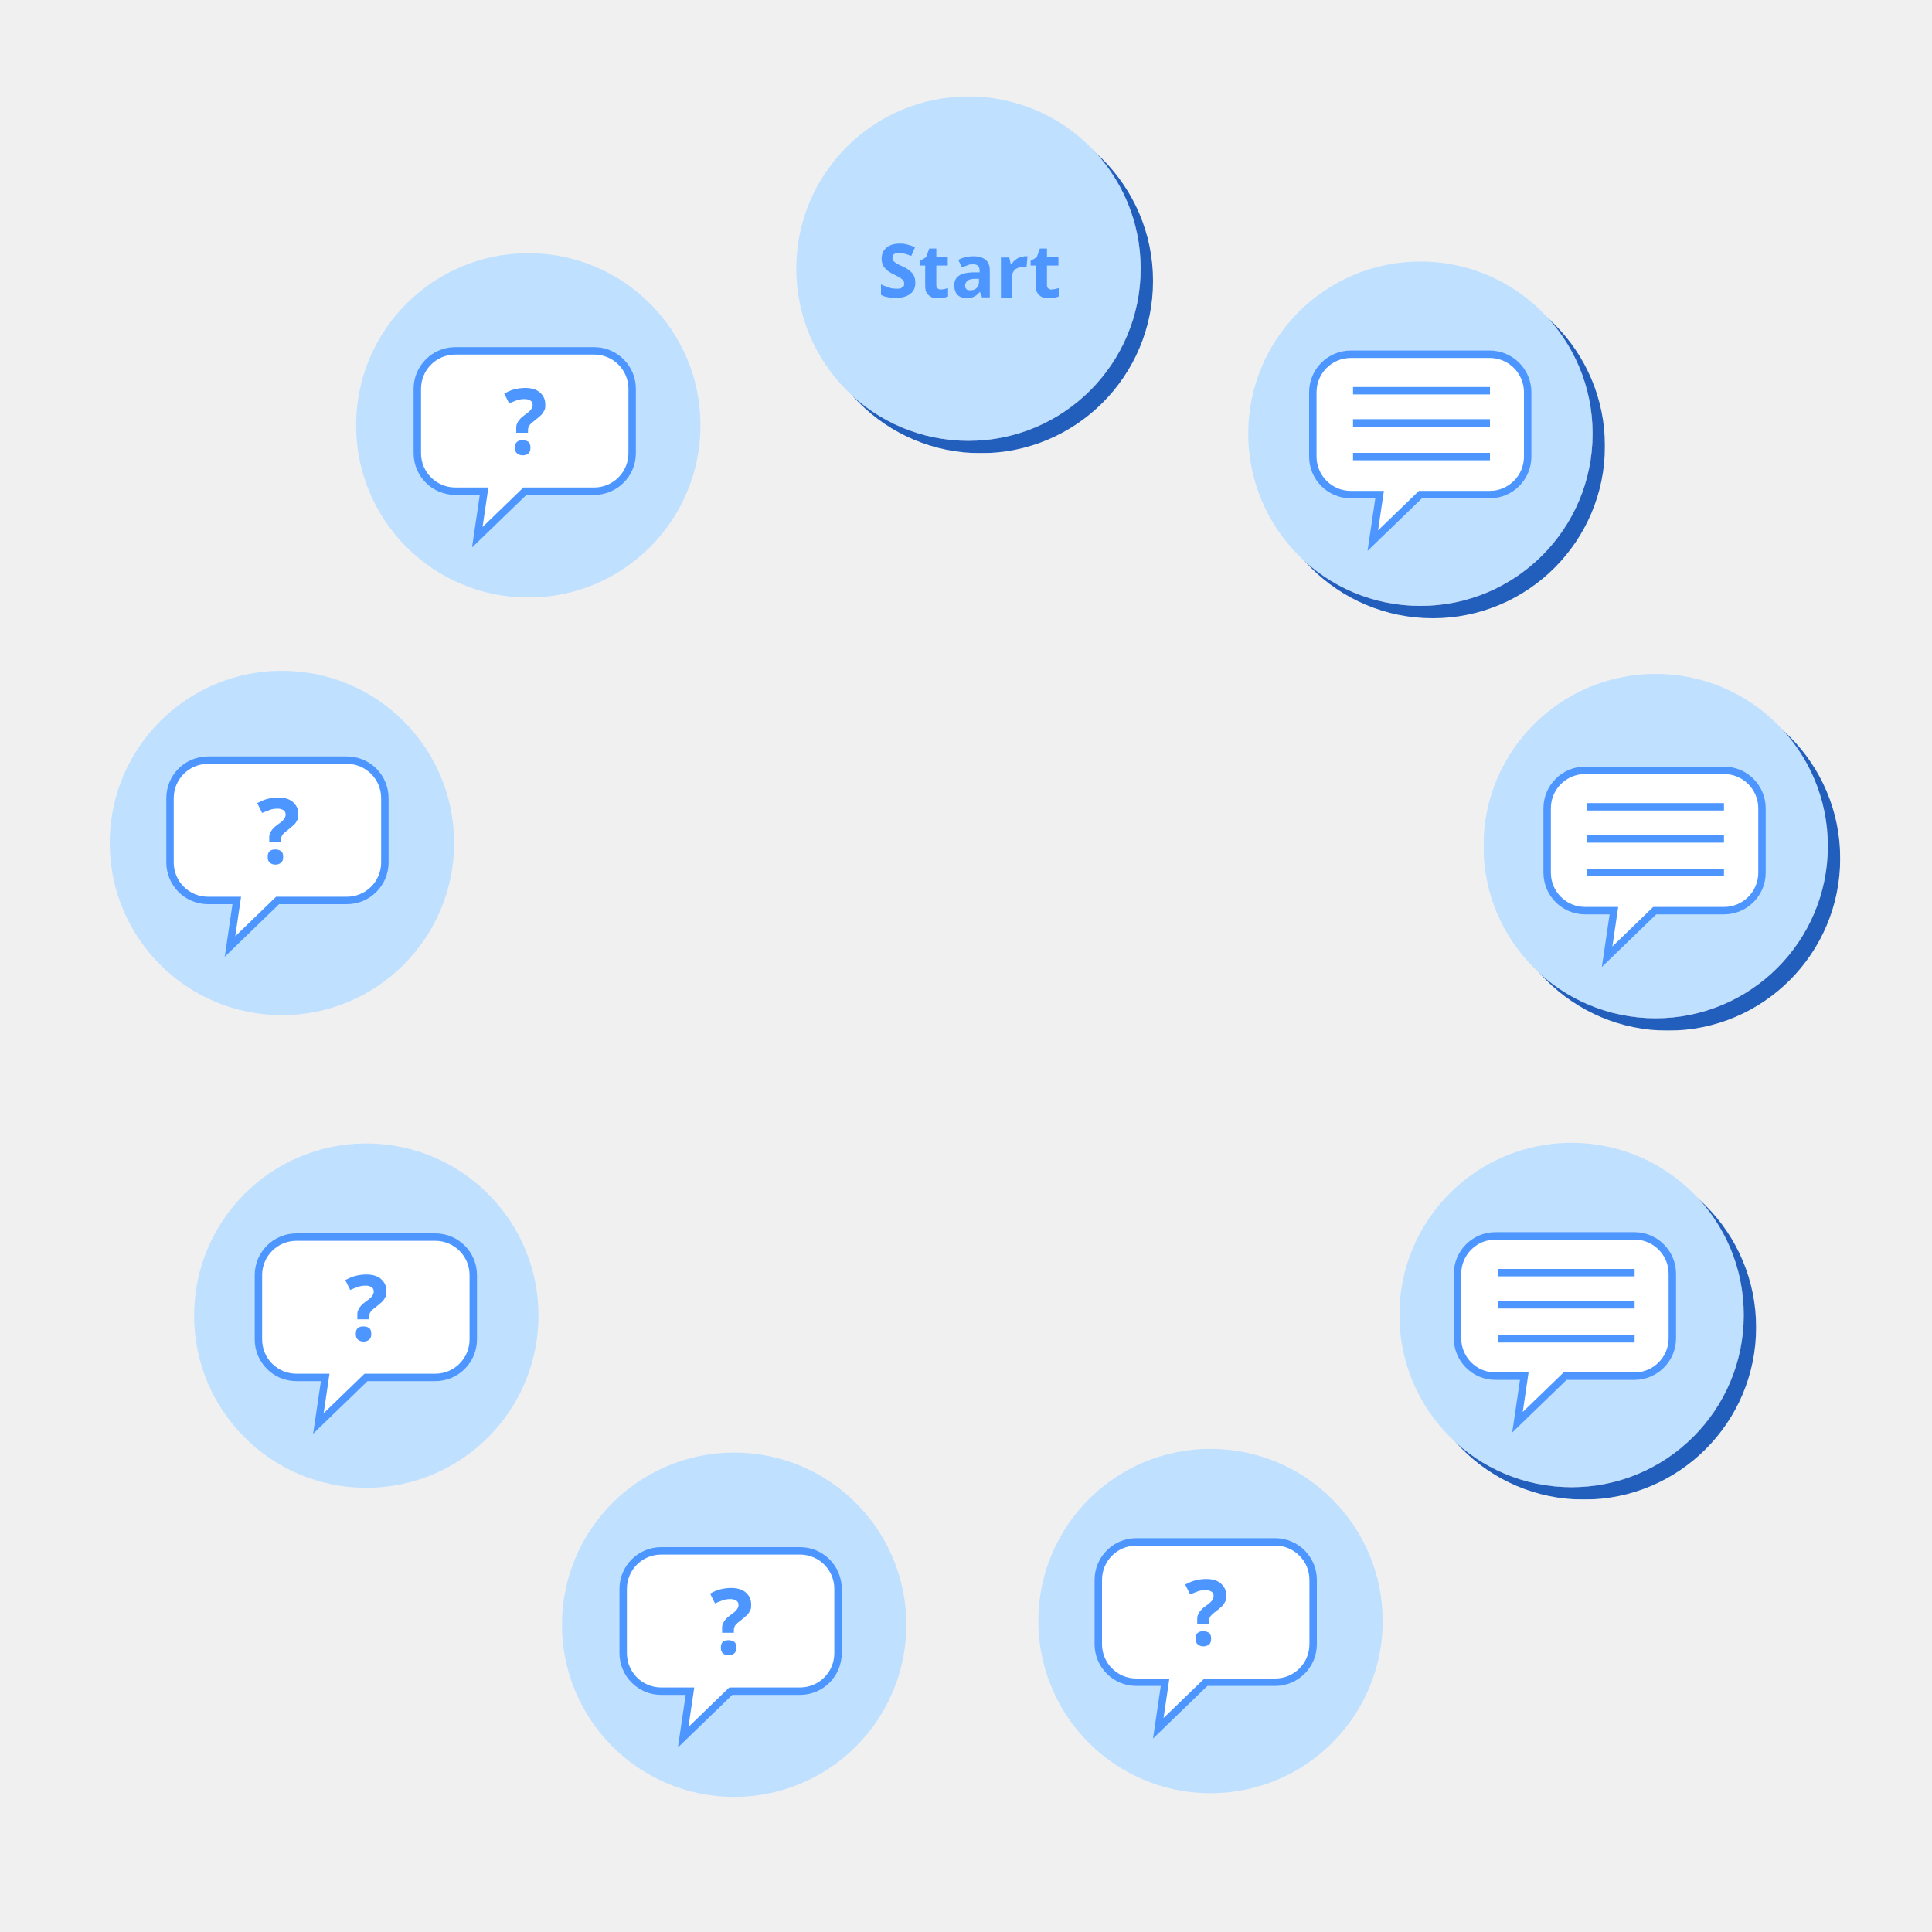
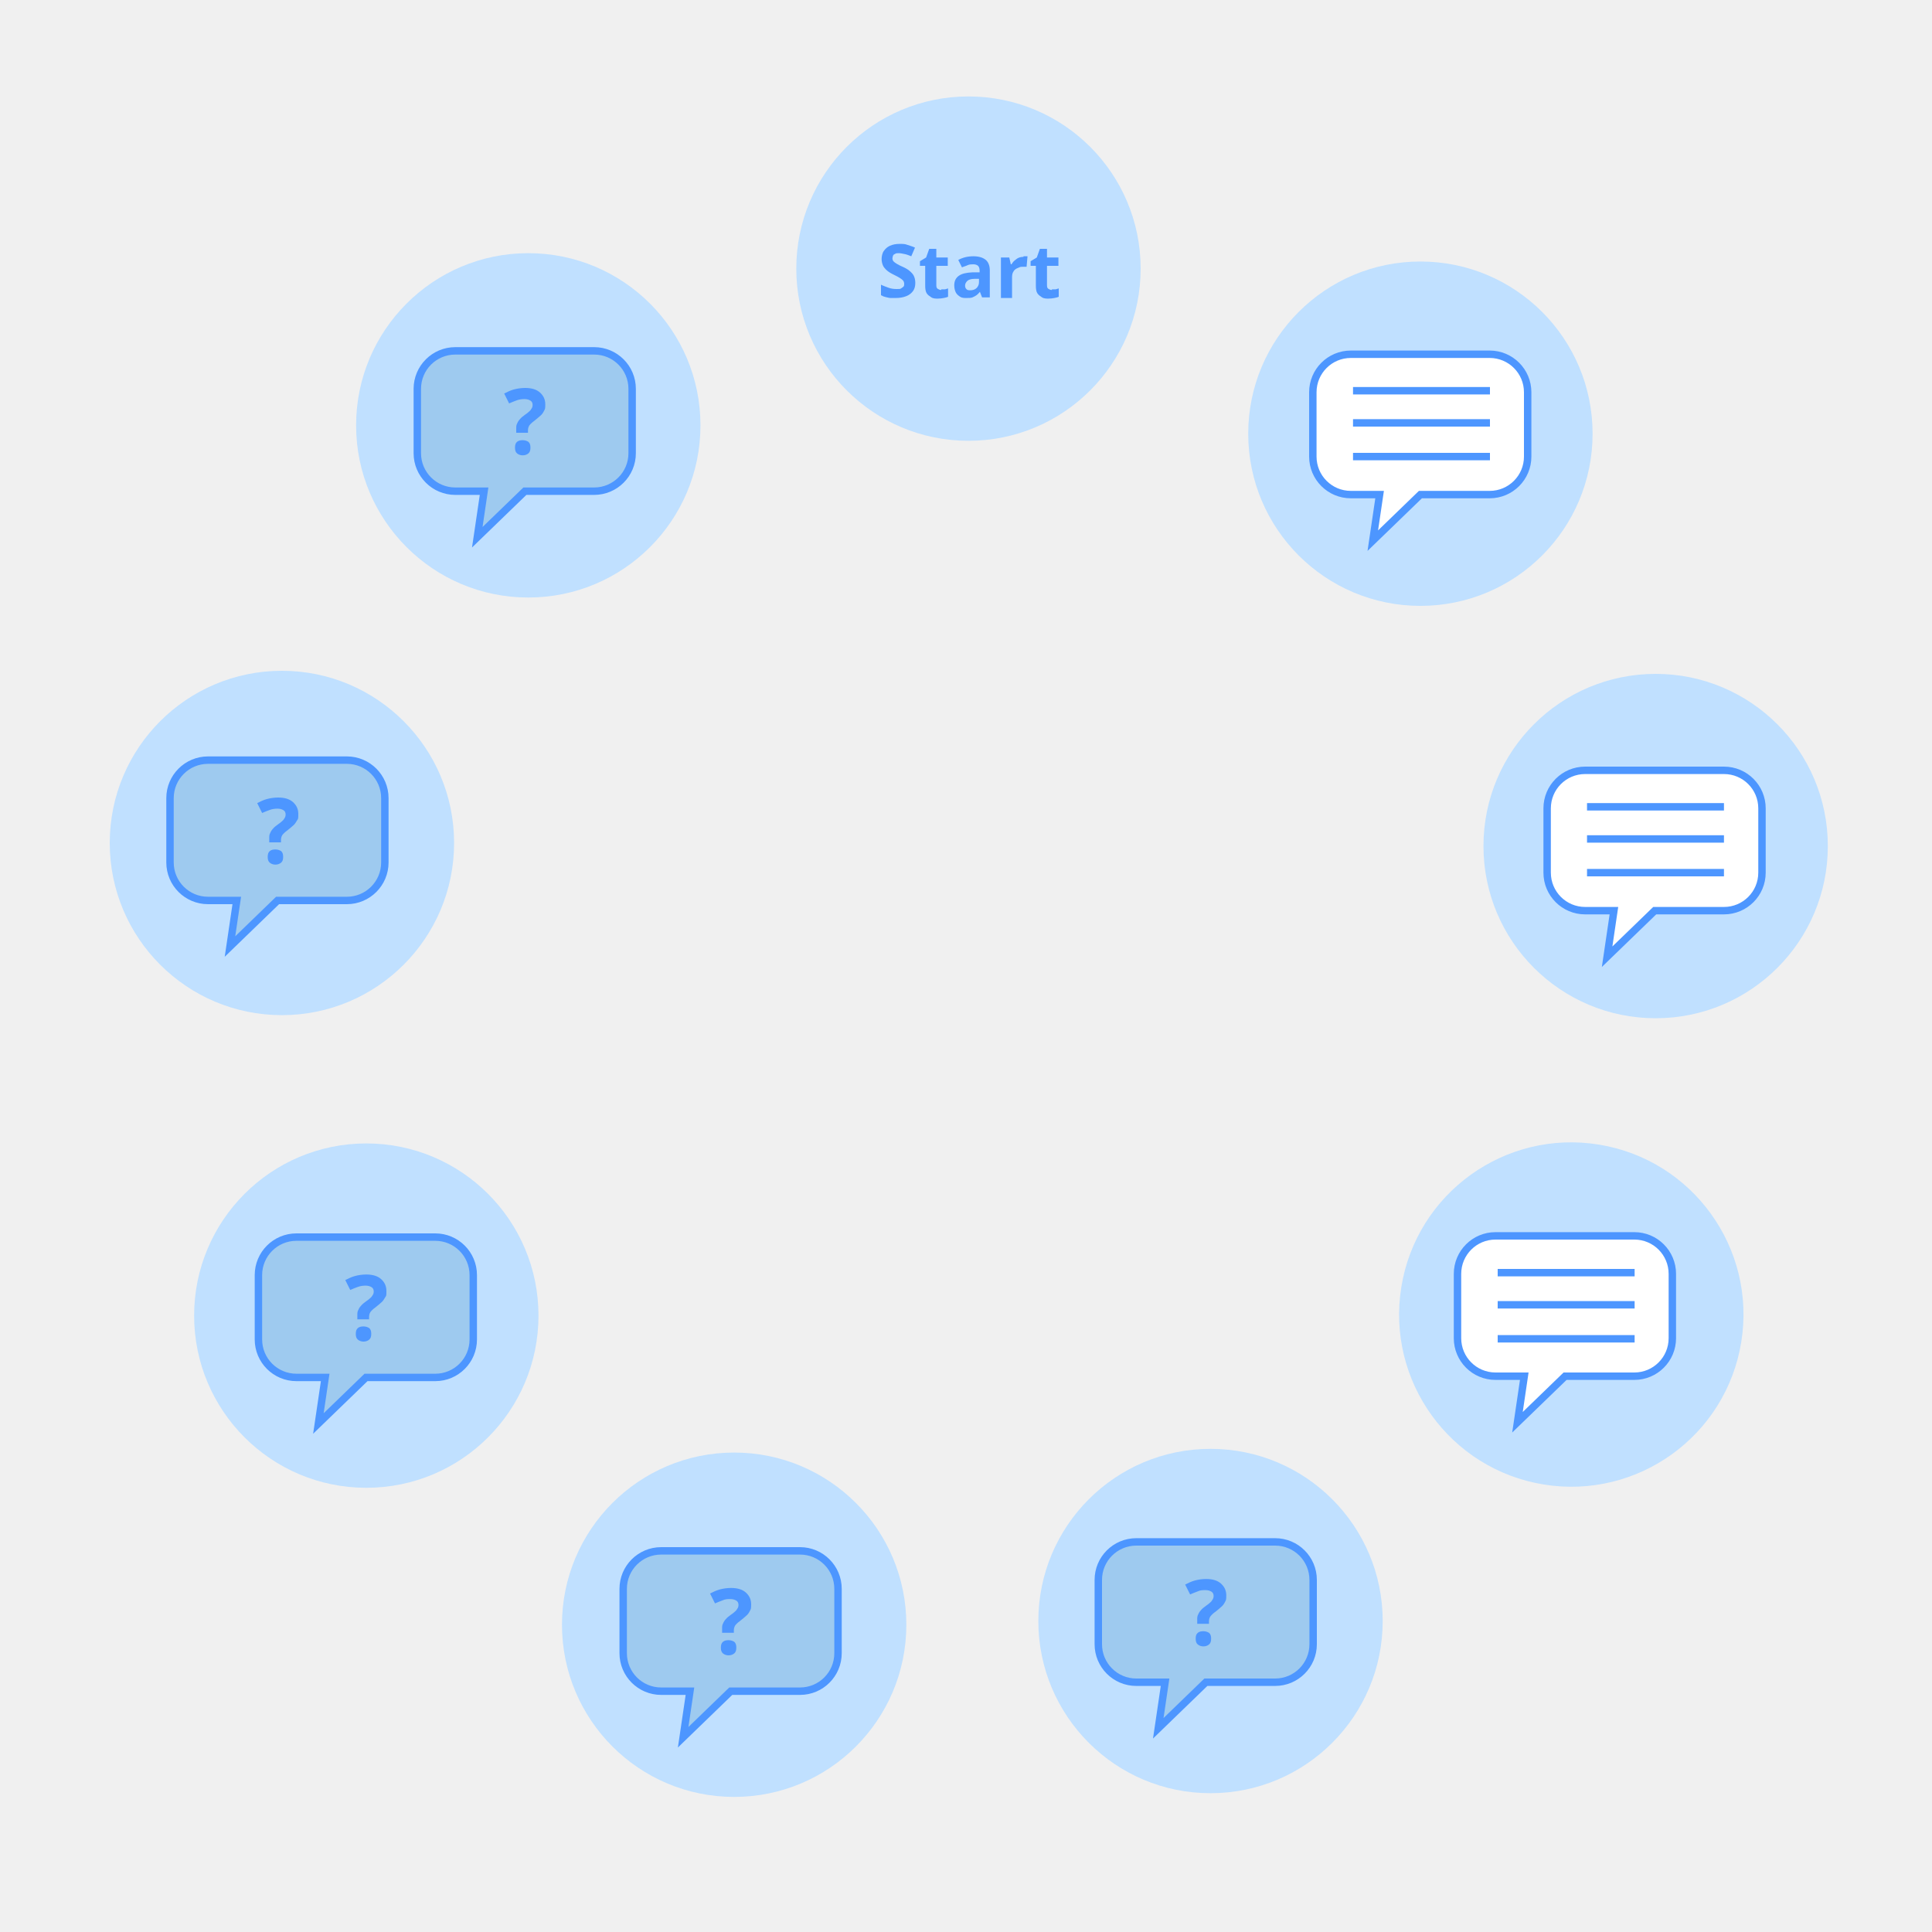
<svg xmlns="http://www.w3.org/2000/svg" id="Antw_3" version="1.1" viewBox="0 0 625 625">
-   <defs>
-     <filter id="drop-shadow-1" x="403.8" y="84.6" width="115.4" height="115.4" filterUnits="userSpaceOnUse">
-       <feOffset dx="4" dy="4" />
-       <feGaussianBlur result="blur" stdDeviation="0" />
-       <feFlood flood-color="#245ebc" flood-opacity="1" />
-       <feComposite in2="blur" operator="in" />
-       <feComposite in="SourceGraphic" />
-     </filter>
-     <filter id="drop-shadow-2" x="480" y="218" width="115.4" height="115.4" filterUnits="userSpaceOnUse">
-       <feOffset dx="4" dy="4" />
-       <feGaussianBlur result="blur1" stdDeviation="0" />
-       <feFlood flood-color="#245ebc" flood-opacity="1" />
-       <feComposite in2="blur1" operator="in" />
-       <feComposite in="SourceGraphic" />
-     </filter>
-     <filter id="drop-shadow-3" x="452.8" y="369.7" width="115.4" height="115.4" filterUnits="userSpaceOnUse">
-       <feOffset dx="4" dy="4" />
-       <feGaussianBlur result="blur2" stdDeviation="0" />
-       <feFlood flood-color="#245ebc" flood-opacity="1" />
-       <feComposite in2="blur2" operator="in" />
-       <feComposite in="SourceGraphic" />
-     </filter>
-     <filter id="drop-shadow-4" x="257.6" y="31.2" width="115.4" height="115.4" filterUnits="userSpaceOnUse">
-       <feOffset dx="4" dy="4" />
-       <feGaussianBlur result="blur3" stdDeviation="0" />
-       <feFlood flood-color="#245ebc" flood-opacity="1" />
-       <feComposite in2="blur3" operator="in" />
-       <feComposite in="SourceGraphic" />
-     </filter>
-   </defs>
-   <g filter="url(#drop-shadow-1)">
+   <g>
    <circle cx="459.5" cy="140.3" r="55.7" fill="#c0e0ff" />
-     <path d="M437.1,114.6h44.8c6.8,0,12.3,5.5,12.3,12.3v20.8c0,6.8-5.5,12.3-12.3,12.3h-22.4s-15.4,14.9-15.4,14.9l2.2-14.9h-9.3c-6.8,0-12.3-5.5-12.3-12.3v-20.8c0-6.8,5.5-12.3,12.3-12.3Z" fill="#fff" stroke="#4d96ff" stroke-miterlimit="10" stroke-width="2.4" />
+     <path d="M437.1,114.6h44.8c6.8,0,12.3,5.5,12.3,12.3v20.8c0,6.8-5.5,12.3-12.3,12.3h-22.4l-15.4,14.9,2.2-14.9h-9.3c-6.8,0-12.3-5.5-12.3-12.3v-20.8c0-6.8,5.5-12.3,12.3-12.3h0Z" fill="#fff" stroke="#4d96ff" stroke-miterlimit="10" stroke-width="2.4" />
    <line x1="437.7" y1="126.4" x2="482" y2="126.4" fill="none" stroke="#4d96ff" stroke-miterlimit="10" stroke-width="2.4" />
    <line x1="437.7" y1="136.8" x2="482" y2="136.8" fill="none" stroke="#4d96ff" stroke-miterlimit="10" stroke-width="2.4" />
    <line x1="437.7" y1="147.7" x2="482" y2="147.7" fill="none" stroke="#4d96ff" stroke-miterlimit="10" stroke-width="2.4" />
  </g>
-   <g filter="url(#drop-shadow-2)">
+   <g>
    <circle cx="535.6" cy="273.7" r="55.7" fill="#c0e0ff" />
-     <path d="M512.9,249.2h44.8c6.8,0,12.3,5.5,12.3,12.3v20.8c0,6.8-5.5,12.3-12.3,12.3h-22.4s-15.4,14.9-15.4,14.9l2.2-14.9h-9.3c-6.8,0-12.3-5.5-12.3-12.3v-20.8c0-6.8,5.5-12.3,12.3-12.3Z" fill="#fff" stroke="#4d96ff" stroke-miterlimit="10" stroke-width="2.4" />
+     <path d="M512.9,249.2h44.8c6.8,0,12.3,5.5,12.3,12.3v20.8c0,6.8-5.5,12.3-12.3,12.3h-22.4l-15.4,14.9,2.2-14.9h-9.3c-6.8,0-12.3-5.5-12.3-12.3v-20.8c0-6.8,5.5-12.3,12.3-12.3h.1Z" fill="#fff" stroke="#4d96ff" stroke-miterlimit="10" stroke-width="2.4" />
    <line x1="513.4" y1="261" x2="557.7" y2="261" fill="none" stroke="#4d96ff" stroke-miterlimit="10" stroke-width="2.4" />
    <line x1="513.4" y1="271.4" x2="557.7" y2="271.4" fill="none" stroke="#4d96ff" stroke-miterlimit="10" stroke-width="2.4" />
    <line x1="513.4" y1="282.3" x2="557.7" y2="282.3" fill="none" stroke="#4d96ff" stroke-miterlimit="10" stroke-width="2.4" />
  </g>
-   <g filter="url(#drop-shadow-3)">
-     <circle cx="508.4" cy="425.4" r="55.7" fill="#c0e0ff" />
-     <path d="M483.9,399.8h44.8c6.8,0,12.3,5.5,12.3,12.3v20.8c0,6.8-5.5,12.3-12.3,12.3h-22.4s-15.4,14.9-15.4,14.9l2.2-14.9h-9.3c-6.8,0-12.3-5.5-12.3-12.3v-20.8c0-6.8,5.5-12.3,12.3-12.3Z" fill="#fff" stroke="#4d96ff" stroke-miterlimit="10" stroke-width="2.4" />
+   <g>
+     <circle cx="508.4" cy="425.4" r="55.7" transform="translate(7.1 859.1) rotate(-80.8)" fill="#c0e0ff" />
+     <path d="M483.9,399.8h44.8c6.8,0,12.3,5.5,12.3,12.3v20.8c0,6.8-5.5,12.3-12.3,12.3h-22.4l-15.4,14.9,2.2-14.9h-9.3c-6.8,0-12.3-5.5-12.3-12.3v-20.8c0-6.8,5.5-12.3,12.3-12.3h0Z" fill="#fff" stroke="#4d96ff" stroke-miterlimit="10" stroke-width="2.4" />
    <line x1="484.5" y1="411.7" x2="528.8" y2="411.7" fill="none" stroke="#4d96ff" stroke-miterlimit="10" stroke-width="2.4" />
    <line x1="484.5" y1="422.1" x2="528.8" y2="422.1" fill="none" stroke="#4d96ff" stroke-miterlimit="10" stroke-width="2.4" />
    <line x1="484.5" y1="433.1" x2="528.8" y2="433.1" fill="none" stroke="#4d96ff" stroke-miterlimit="10" stroke-width="2.4" />
  </g>
  <g>
    <circle cx="391.6" cy="524.4" r="55.7" fill="#c0e0ff" />
-     <path d="M367.7,498.8h44.8c6.8,0,12.3,5.5,12.3,12.3v20.8c0,6.8-5.5,12.3-12.3,12.3h-22.4s-15.4,14.9-15.4,14.9l2.2-14.9h-9.3c-6.8,0-12.3-5.5-12.3-12.3v-20.8c0-6.8,5.5-12.3,12.3-12.3Z" fill="#fff" stroke="#4d96ff" stroke-miterlimit="10" stroke-width="2.4" />
-     <path d="M387.3,525.1v-1.1c0-.7,0-1.2.3-1.7.2-.5.5-1,.9-1.4.4-.5.9-.9,1.6-1.4.6-.4,1.1-.8,1.4-1.1.4-.3.6-.7.8-1,.2-.3.3-.7.3-1.1,0-.6-.2-1.1-.7-1.4-.5-.3-1.1-.5-1.9-.5s-1.7.1-2.5.4c-.8.3-1.6.6-2.5,1l-1.6-3.2c1-.5,2-1,3.1-1.3,1.1-.3,2.4-.5,3.7-.5,2.1,0,3.7.5,4.8,1.5,1.1,1,1.7,2.2,1.7,3.8s-.1,1.5-.4,2.1c-.3.6-.6,1.1-1.2,1.6-.5.5-1.2,1-1.9,1.6-.6.4-1,.8-1.3,1.1s-.5.6-.6.9c-.1.3-.2.6-.2,1v.9h-3.8ZM386.8,530.1c0-.9.2-1.5.7-1.9.5-.4,1.1-.5,1.8-.5s1.3.2,1.8.5c.5.4.7,1,.7,1.9s-.2,1.5-.7,1.9c-.5.4-1.1.6-1.8.6s-1.3-.2-1.8-.6-.7-1-.7-1.9Z" fill="#4d96ff" />
+     <path d="M367.7,498.8h44.8c6.8,0,12.3,5.5,12.3,12.3v20.8c0,6.8-5.5,12.3-12.3,12.3h-22.4l-15.4,14.9,2.2-14.9h-9.3c-6.8,0-12.3-5.5-12.3-12.3v-20.8c0-6.8,5.5-12.3,12.3-12.3h0Z" fill="#9ecaef" stroke="#4d96ff" stroke-miterlimit="10" stroke-width="2.4" />
+     <path d="M387.3,525.1v-1.1c0-.7,0-1.2.3-1.7.2-.5.5-1,.9-1.4.4-.5.9-.9,1.6-1.4.6-.4,1.1-.8,1.4-1.1.4-.3.6-.7.8-1,.2-.3.3-.7.3-1.1,0-.6-.2-1.1-.7-1.4-.5-.3-1.1-.5-1.9-.5s-1.7,0-2.5.4c-.8.3-1.6.6-2.5,1l-1.6-3.2c1-.5,2-1,3.1-1.3s2.4-.5,3.7-.5c2.1,0,3.7.5,4.8,1.5,1.1,1,1.7,2.2,1.7,3.8s-.1,1.5-.4,2.1-.6,1.1-1.2,1.6c-.5.5-1.2,1-1.9,1.6-.6.4-1,.8-1.3,1.1s-.5.6-.6.9c-.1.3-.2.6-.2,1v.9h-3.8v-.2ZM386.8,530.1c0-.9.2-1.5.7-1.9s1.1-.5,1.8-.5,1.3.2,1.8.5c.5.4.7,1,.7,1.9s-.2,1.5-.7,1.9-1.1.6-1.8.6-1.3-.2-1.8-.6-.7-1-.7-1.9Z" fill="#4d96ff" />
  </g>
  <g>
    <circle cx="237.5" cy="525.6" r="55.7" fill="#c0e0ff" />
-     <path d="M214,501.7h44.8c6.8,0,12.3,5.5,12.3,12.3v20.8c0,6.8-5.5,12.3-12.3,12.3h-22.4s-15.4,14.9-15.4,14.9l2.2-14.9h-9.3c-6.8,0-12.3-5.5-12.3-12.3v-20.8c0-6.8,5.5-12.3,12.3-12.3Z" fill="#fff" stroke="#4d96ff" stroke-miterlimit="10" stroke-width="2.4" />
-     <path d="M233.6,528v-1.1c0-.7,0-1.2.3-1.7.2-.5.5-1,.9-1.4.4-.5.9-.9,1.6-1.4.6-.4,1.1-.8,1.4-1.1.4-.3.6-.7.8-1,.2-.3.3-.7.3-1.1,0-.6-.2-1.1-.7-1.4-.5-.3-1.1-.5-1.9-.5s-1.7.1-2.5.4c-.8.3-1.6.6-2.5,1l-1.6-3.2c1-.5,2-1,3.1-1.3,1.1-.3,2.4-.5,3.7-.5,2.1,0,3.7.5,4.8,1.5,1.1,1,1.7,2.2,1.7,3.8s-.1,1.5-.4,2.1c-.3.6-.6,1.1-1.2,1.6-.5.5-1.2,1-1.9,1.6-.6.4-1,.8-1.3,1.1s-.5.6-.6.9c-.1.3-.2.6-.2,1v.9h-3.8ZM233.2,533c0-.9.2-1.5.7-1.9.5-.4,1.1-.5,1.8-.5s1.3.2,1.8.5c.5.4.7,1,.7,1.9s-.2,1.5-.7,1.9c-.5.4-1.1.6-1.8.6s-1.3-.2-1.8-.6-.7-1-.7-1.9Z" fill="#4d96ff" />
+     <path d="M214,501.7h44.8c6.8,0,12.3,5.5,12.3,12.3v20.8c0,6.8-5.5,12.3-12.3,12.3h-22.4l-15.4,14.9,2.2-14.9h-9.3c-6.8,0-12.3-5.5-12.3-12.3v-20.8c0-6.8,5.5-12.3,12.3-12.3h.1Z" fill="#9ecaef" stroke="#4d96ff" stroke-miterlimit="10" stroke-width="2.4" />
+     <path d="M233.6,528v-1.1c0-.7,0-1.2.3-1.7.2-.5.5-1,.9-1.4.4-.5.9-.9,1.6-1.4.6-.4,1.1-.8,1.4-1.1.4-.3.6-.7.8-1s.3-.7.3-1.1c0-.6-.2-1.1-.7-1.4-.5-.3-1.1-.5-1.9-.5s-1.7,0-2.5.4c-.8.3-1.6.6-2.5,1l-1.6-3.2c1-.5,2-1,3.1-1.3s2.4-.5,3.7-.5c2.1,0,3.7.5,4.8,1.5s1.7,2.2,1.7,3.8-.1,1.5-.4,2.1c-.3.6-.6,1.1-1.2,1.6-.5.5-1.2,1-1.9,1.6-.6.4-1,.8-1.3,1.1s-.5.6-.6.9c-.1.3-.2.6-.2,1v.9h-3.8v-.2ZM233.2,533c0-.9.2-1.5.7-1.9s1.1-.5,1.8-.5,1.3.2,1.8.5c.5.4.7,1,.7,1.9s-.2,1.5-.7,1.9-1.1.6-1.8.6-1.3-.2-1.8-.6-.7-1-.7-1.9Z" fill="#4d96ff" />
  </g>
  <g>
    <circle cx="118.5" cy="425.6" r="55.7" fill="#c0e0ff" />
-     <path d="M96,400.2h44.8c6.8,0,12.3,5.5,12.3,12.3v20.8c0,6.8-5.5,12.3-12.3,12.3h-22.4s-15.4,14.9-15.4,14.9l2.2-14.9h-9.3c-6.8,0-12.3-5.5-12.3-12.3v-20.8c0-6.8,5.5-12.3,12.3-12.3Z" fill="#fff" stroke="#4d96ff" stroke-miterlimit="10" stroke-width="2.4" />
-     <path d="M115.6,426.6v-1.1c0-.7,0-1.2.3-1.7.2-.5.5-1,.9-1.4.4-.5.9-.9,1.6-1.4.6-.4,1.1-.8,1.4-1.1.4-.3.6-.7.8-1,.2-.3.3-.7.3-1.1,0-.6-.2-1.1-.7-1.4-.5-.3-1.1-.5-1.9-.5s-1.7.1-2.5.4c-.8.3-1.6.6-2.5,1l-1.6-3.2c1-.5,2-1,3.1-1.3,1.1-.3,2.4-.5,3.7-.5,2.1,0,3.7.5,4.8,1.5,1.1,1,1.7,2.2,1.7,3.8s-.1,1.5-.4,2.1c-.3.6-.6,1.1-1.2,1.6-.5.5-1.2,1-1.9,1.6-.6.4-1,.8-1.3,1.1s-.5.6-.6.9c-.1.3-.2.6-.2,1v.9h-3.8ZM115.1,431.5c0-.9.2-1.5.7-1.9.5-.4,1.1-.5,1.8-.5s1.3.2,1.8.5c.5.4.7,1,.7,1.9s-.2,1.5-.7,1.9c-.5.4-1.1.6-1.8.6s-1.3-.2-1.8-.6-.7-1-.7-1.9Z" fill="#4d96ff" />
+     <path d="M96,400.2h44.8c6.8,0,12.3,5.5,12.3,12.3v20.8c0,6.8-5.5,12.3-12.3,12.3h-22.4l-15.4,14.9,2.2-14.9h-9.3c-6.8,0-12.3-5.5-12.3-12.3v-20.8c0-6.8,5.5-12.3,12.3-12.3h.1Z" fill="#9ecaef" stroke="#4d96ff" stroke-miterlimit="10" stroke-width="2.4" />
+     <path d="M115.6,426.6v-1.1c0-.7,0-1.2.3-1.7.2-.5.5-1,.9-1.4.4-.5.9-.9,1.6-1.4.6-.4,1.1-.8,1.4-1.1.4-.3.6-.7.8-1,.2-.3.3-.7.3-1.1,0-.6-.2-1.1-.7-1.4s-1.1-.5-1.9-.5-1.7.1-2.5.4-1.6.6-2.5,1l-1.6-3.2c1-.5,2-1,3.1-1.3s2.4-.5,3.7-.5c2.1,0,3.7.5,4.8,1.5,1.1,1,1.7,2.2,1.7,3.8s0,1.5-.4,2.1-.6,1.1-1.2,1.6c-.5.5-1.2,1-1.9,1.6-.6.4-1,.8-1.3,1.1s-.5.6-.6.9-.2.6-.2,1v.9h-3.8v-.2ZM115.1,431.5c0-.9.2-1.5.7-1.9s1.1-.5,1.8-.5,1.3.2,1.8.5c.5.4.7,1,.7,1.9s-.2,1.5-.7,1.9-1.1.6-1.8.6-1.3-.2-1.8-.6-.7-1-.7-1.9Z" fill="#4d96ff" />
  </g>
  <g>
    <circle cx="91.2" cy="272.7" r="55.7" fill="#c0e0ff" />
-     <path d="M67.4,245.9h44.8c6.8,0,12.3,5.5,12.3,12.3v20.8c0,6.8-5.5,12.3-12.3,12.3h-22.4s-15.4,14.9-15.4,14.9l2.2-14.9h-9.3c-6.8,0-12.3-5.5-12.3-12.3v-20.8c0-6.8,5.5-12.3,12.3-12.3Z" fill="#fff" stroke="#4d96ff" stroke-miterlimit="10" stroke-width="2.4" />
-     <path d="M87.1,272.3v-1.1c0-.7,0-1.2.3-1.7.2-.5.5-1,.9-1.4.4-.5.9-.9,1.6-1.4.6-.4,1.1-.8,1.4-1.1.4-.3.6-.7.8-1,.2-.3.3-.7.3-1.1,0-.6-.2-1.1-.7-1.4-.5-.3-1.1-.5-1.9-.5s-1.7.1-2.5.4c-.8.3-1.6.6-2.5,1l-1.6-3.2c1-.5,2-1,3.1-1.3,1.1-.3,2.4-.5,3.7-.5,2.1,0,3.7.5,4.8,1.5,1.1,1,1.7,2.2,1.7,3.8s-.1,1.5-.4,2.1c-.3.6-.6,1.1-1.2,1.6-.5.5-1.2,1-1.9,1.6-.6.4-1,.8-1.3,1.1s-.5.6-.6.9c-.1.3-.2.6-.2,1v.9h-3.8ZM86.6,277.2c0-.9.2-1.5.7-1.9.5-.4,1.1-.5,1.8-.5s1.3.2,1.8.5c.5.4.7,1,.7,1.9s-.2,1.5-.7,1.9c-.5.4-1.1.6-1.8.6s-1.3-.2-1.8-.6-.7-1-.7-1.9Z" fill="#4d96ff" />
+     <path d="M67.4,245.9h44.8c6.8,0,12.3,5.5,12.3,12.3v20.8c0,6.8-5.5,12.3-12.3,12.3h-22.4l-15.4,14.9,2.2-14.9h-9.3c-6.8,0-12.3-5.5-12.3-12.3v-20.8c0-6.8,5.5-12.3,12.3-12.3h.1Z" fill="#9ecaef" stroke="#4d96ff" stroke-miterlimit="10" stroke-width="2.4" />
+     <path d="M87.1,272.3v-1.1c0-.7,0-1.2.3-1.7.2-.5.5-1,.9-1.4.4-.5.9-.9,1.6-1.4.6-.4,1.1-.8,1.4-1.1.4-.3.6-.7.8-1,.2-.3.3-.7.3-1.1,0-.6-.2-1.1-.7-1.4s-1.1-.5-1.9-.5-1.7.1-2.5.4-1.6.6-2.5,1l-1.6-3.2c1-.5,2-1,3.1-1.3s2.4-.5,3.7-.5c2.1,0,3.7.5,4.8,1.5,1.1,1,1.7,2.2,1.7,3.8s0,1.5-.4,2.1-.6,1.1-1.2,1.6c-.5.5-1.2,1-1.9,1.6-.6.4-1,.8-1.3,1.1s-.5.6-.6.9-.2.6-.2,1v.9h-3.8v-.2ZM86.6,277.2c0-.9.2-1.5.7-1.9s1.1-.5,1.8-.5,1.3.2,1.8.5c.5.4.7,1,.7,1.9s-.2,1.5-.7,1.9-1.1.6-1.8.6-1.3-.2-1.8-.6-.7-1-.7-1.9Z" fill="#4d96ff" />
  </g>
  <g>
    <circle cx="170.9" cy="137.6" r="55.7" fill="#c0e0ff" />
-     <path d="M147.4,113.5h44.8c6.8,0,12.3,5.5,12.3,12.3v20.8c0,6.8-5.5,12.3-12.3,12.3h-22.4s-15.4,14.9-15.4,14.9l2.2-14.9h-9.3c-6.8,0-12.3-5.5-12.3-12.3v-20.8c0-6.8,5.5-12.3,12.3-12.3Z" fill="#fff" stroke="#4d96ff" stroke-miterlimit="10" stroke-width="2.4" />
-     <path d="M167,139.8v-1.1c0-.7,0-1.2.3-1.7.2-.5.5-1,.9-1.4.4-.5.9-.9,1.6-1.4.6-.4,1.1-.8,1.4-1.1.4-.3.6-.7.8-1,.2-.3.3-.7.3-1.1,0-.6-.2-1.1-.7-1.4-.5-.3-1.1-.5-1.9-.5s-1.7.1-2.5.4c-.8.3-1.6.6-2.5,1l-1.6-3.2c1-.5,2-1,3.1-1.3,1.1-.3,2.4-.5,3.7-.5,2.1,0,3.7.5,4.8,1.5,1.1,1,1.7,2.2,1.7,3.8s-.1,1.5-.4,2.1c-.3.6-.6,1.1-1.2,1.6-.5.5-1.2,1-1.9,1.6-.6.4-1,.8-1.3,1.1s-.5.6-.6.9c-.1.3-.2.6-.2,1v.9h-3.8ZM166.6,144.8c0-.9.2-1.5.7-1.9.5-.4,1.1-.5,1.8-.5s1.3.2,1.8.5c.5.4.7,1,.7,1.9s-.2,1.5-.7,1.9c-.5.4-1.1.6-1.8.6s-1.3-.2-1.8-.6-.7-1-.7-1.9Z" fill="#4d96ff" />
+     <path d="M147.4,113.5h44.8c6.8,0,12.3,5.5,12.3,12.3v20.8c0,6.8-5.5,12.3-12.3,12.3h-22.4l-15.4,14.9,2.2-14.9h-9.3c-6.8,0-12.3-5.5-12.3-12.3v-20.8c0-6.8,5.5-12.3,12.3-12.3h0Z" fill="#9ecaef" stroke="#4d96ff" stroke-miterlimit="10" stroke-width="2.4" />
+     <path d="M167,139.8v-1.1c0-.7,0-1.2.3-1.7.2-.5.5-1,.9-1.4.4-.5.9-.9,1.6-1.4.6-.4,1.1-.8,1.4-1.1.4-.3.6-.7.8-1s.3-.7.3-1.1c0-.6-.2-1.1-.7-1.4-.5-.3-1.1-.5-1.9-.5s-1.7.1-2.5.4c-.8.3-1.6.6-2.5,1l-1.6-3.2c1-.5,2-1,3.1-1.3s2.4-.5,3.7-.5c2.1,0,3.7.5,4.8,1.5s1.7,2.2,1.7,3.8-.1,1.5-.4,2.1c-.3.6-.6,1.1-1.2,1.6-.5.5-1.2,1-1.9,1.6-.6.4-1,.8-1.3,1.1s-.5.6-.6.9c-.1.3-.2.6-.2,1v.9h-3.8v-.2ZM166.6,144.8c0-.9.2-1.5.7-1.9s1.1-.5,1.8-.5,1.3.2,1.8.5c.5.4.7,1,.7,1.9s-.2,1.5-.7,1.9-1.1.6-1.8.6-1.3-.2-1.8-.6-.7-1-.7-1.9Z" fill="#4d96ff" />
  </g>
-   <g filter="url(#drop-shadow-4)">
+   <g>
    <circle cx="313.3" cy="86.9" r="55.7" fill="#c0e0ff" />
    <g>
-       <path d="M296.1,91.5c0,1-.2,1.9-.7,2.6s-1.2,1.3-2.2,1.7-2.1.6-3.4.6-1.2,0-1.7-.1-1.1-.2-1.6-.3-1-.3-1.5-.6v-3.4c.8.4,1.7.7,2.5,1s1.7.4,2.6.4,1.1,0,1.4-.2.6-.4.8-.6.2-.6.2-.9-.1-.8-.4-1.1-.7-.6-1.2-.9-1.1-.6-1.7-.9c-.4-.2-.8-.4-1.3-.7s-.9-.6-1.3-1-.8-.9-1-1.4-.4-1.2-.4-2,.2-1.9.7-2.6,1.1-1.3,2-1.7,1.9-.6,3.1-.6,1.7.1,2.5.3,1.7.5,2.5.9l-1.2,2.8c-.8-.3-1.5-.6-2.1-.7s-1.3-.3-1.9-.3-.8,0-1.2.2-.6.3-.7.6-.2.6-.2.9.1.7.4,1,.6.5,1.1.8,1.1.6,1.8.9c.9.4,1.6.8,2.2,1.3s1.1,1,1.4,1.6.5,1.4.5,2.3Z" fill="#4d96ff" />
-       <path d="M304.5,93.6c.4,0,.8,0,1.1-.1s.7-.2,1.1-.3v2.7c-.4.2-.9.3-1.4.4s-1.2.2-1.9.2-1.5-.1-2.1-.4-1.1-.7-1.5-1.3-.5-1.5-.5-2.6v-6.3h-1.7v-1.5l2-1.2,1-2.8h2.3v2.8h3.7v2.7h-3.7v6.3c0,.5.1.9.4,1.1s.7.4,1.1.4Z" fill="#4d96ff" />
-       <path d="M314.8,82.9c1.8,0,3.1.4,4,1.1s1.4,1.9,1.4,3.5v8.7h-2.5l-.7-1.8h0c-.4.5-.8.9-1.1,1.1s-.8.5-1.3.7-1.1.2-1.9.2-1.5-.1-2.1-.4-1.1-.8-1.4-1.4-.5-1.4-.5-2.3c0-1.4.5-2.4,1.5-3.1s2.4-1,4.4-1.1h2.3v-.6c0-.7-.2-1.2-.5-1.5s-.9-.5-1.5-.5-1.3,0-1.9.3-1.2.4-1.8.7l-1.2-2.4c.7-.4,1.5-.7,2.3-.9s1.8-.3,2.7-.3ZM316.7,90.2h-1.4c-1.2,0-2,.3-2.4.7s-.7.9-.7,1.5.2.9.5,1.2.7.3,1.3.3c.8,0,1.4-.2,1.9-.7s.8-1.1.8-1.9v-1.1Z" fill="#4d96ff" />
-       <path d="M331.2,82.9c.2,0,.4,0,.6,0s.4,0,.6,0l-.3,3.4c-.1,0-.3,0-.5,0s-.4,0-.6,0c-.5,0-.9,0-1.3.2s-.8.3-1.2.6-.6.6-.8,1-.3.9-.3,1.6v6.7h-3.6v-13.1h2.7l.5,2.2h.2c.3-.4.6-.9,1-1.2s.8-.7,1.3-.9,1-.3,1.6-.3Z" fill="#4d96ff" />
-       <path d="M340.3,93.6c.4,0,.8,0,1.1-.1s.7-.2,1.1-.3v2.7c-.4.2-.9.3-1.4.4s-1.2.2-1.9.2-1.5-.1-2.1-.4-1.1-.7-1.5-1.3-.5-1.5-.5-2.6v-6.3h-1.7v-1.5l2-1.2,1-2.8h2.3v2.8h3.7v2.7h-3.7v6.3c0,.5.1.9.4,1.1s.7.4,1.1.4Z" fill="#4d96ff" />
+       <path d="M296.1,91.5c0,1-.2,1.9-.7,2.6s-1.2,1.3-2.2,1.7-2.1.6-3.4.6-1.2,0-1.7,0-1.1-.2-1.6-.3-1-.3-1.5-.6v-3.4c.8.4,1.7.7,2.5,1s1.7.4,2.6.4,1.1,0,1.4-.2.6-.4.8-.6.2-.6.2-.9-.1-.8-.4-1.1-.7-.6-1.2-.9-1.1-.6-1.7-.9-.8-.4-1.3-.7-.9-.6-1.3-1-.8-.9-1-1.4-.4-1.2-.4-2,.2-1.9.7-2.6,1.1-1.3,2-1.7,1.9-.6,3.1-.6,1.7,0,2.5.3,1.7.5,2.5.9l-1.2,2.8c-.8-.3-1.5-.6-2.1-.7s-1.3-.3-1.9-.3-.8,0-1.2.2-.6.3-.7.6-.2.6-.2.9.1.7.4,1,.6.5,1.1.8,1.1.6,1.8.9c.9.4,1.6.8,2.2,1.3s1.1,1,1.4,1.6.5,1.4.5,2.3h0Z" fill="#4d96ff" />
+       <path d="M304.5,93.6c.4,0,.8,0,1.1,0s.7-.2,1.1-.3v2.7c-.4.2-.9.3-1.4.4s-1.2.2-1.9.2-1.5,0-2.1-.4-1.1-.7-1.5-1.3-.5-1.5-.5-2.6v-6.3h-1.7v-1.5l2-1.2,1-2.8h2.3v2.8h3.7v2.7h-3.7v6.3c0,.5.1.9.4,1.1s.7.4,1.1.4h.1Z" fill="#4d96ff" />
+       <path d="M314.8,82.9c1.8,0,3.1.4,4,1.1s1.4,1.9,1.4,3.5v8.7h-2.5l-.7-1.8h0c-.4.5-.8.9-1.1,1.1s-.8.5-1.3.7-1.1.2-1.9.2-1.5,0-2.1-.4-1.1-.8-1.4-1.4-.5-1.4-.5-2.3c0-1.4.5-2.4,1.5-3.1s2.4-1,4.4-1.1h2.3v-.6c0-.7-.2-1.2-.5-1.5s-.9-.5-1.5-.5-1.3,0-1.9.3-1.2.4-1.8.7l-1.2-2.4c.7-.4,1.5-.7,2.3-.9s1.8-.3,2.7-.3h-.2ZM316.7,90.2h-1.4c-1.2,0-2,.3-2.4.7s-.7.9-.7,1.5.2.9.5,1.2.7.3,1.3.3,1.4-.2,1.9-.7.8-1.1.8-1.9v-1.1h0Z" fill="#4d96ff" />
+       <path d="M331.2,82.9h1.2l-.3,3.4h-1.1c-.5,0-.9,0-1.3.2s-.8.3-1.2.6-.6.6-.8,1-.3.9-.3,1.6v6.7h-3.6v-13.1h2.7l.5,2.2h.2c.3-.4.6-.9,1-1.2s.8-.7,1.3-.9,1-.3,1.6-.3v-.2Z" fill="#4d96ff" />
+       <path d="M340.3,93.6c.4,0,.8,0,1.1,0s.7-.2,1.1-.3v2.7c-.4.2-.9.3-1.4.4s-1.2.2-1.9.2-1.5,0-2.1-.4-1.1-.7-1.5-1.3-.5-1.5-.5-2.6v-6.3h-1.7v-1.5l2-1.2,1-2.8h2.3v2.8h3.7v2.7h-3.7v6.3c0,.5.1.9.4,1.1s.7.4,1.1.4h.1Z" fill="#4d96ff" />
    </g>
  </g>
</svg>
